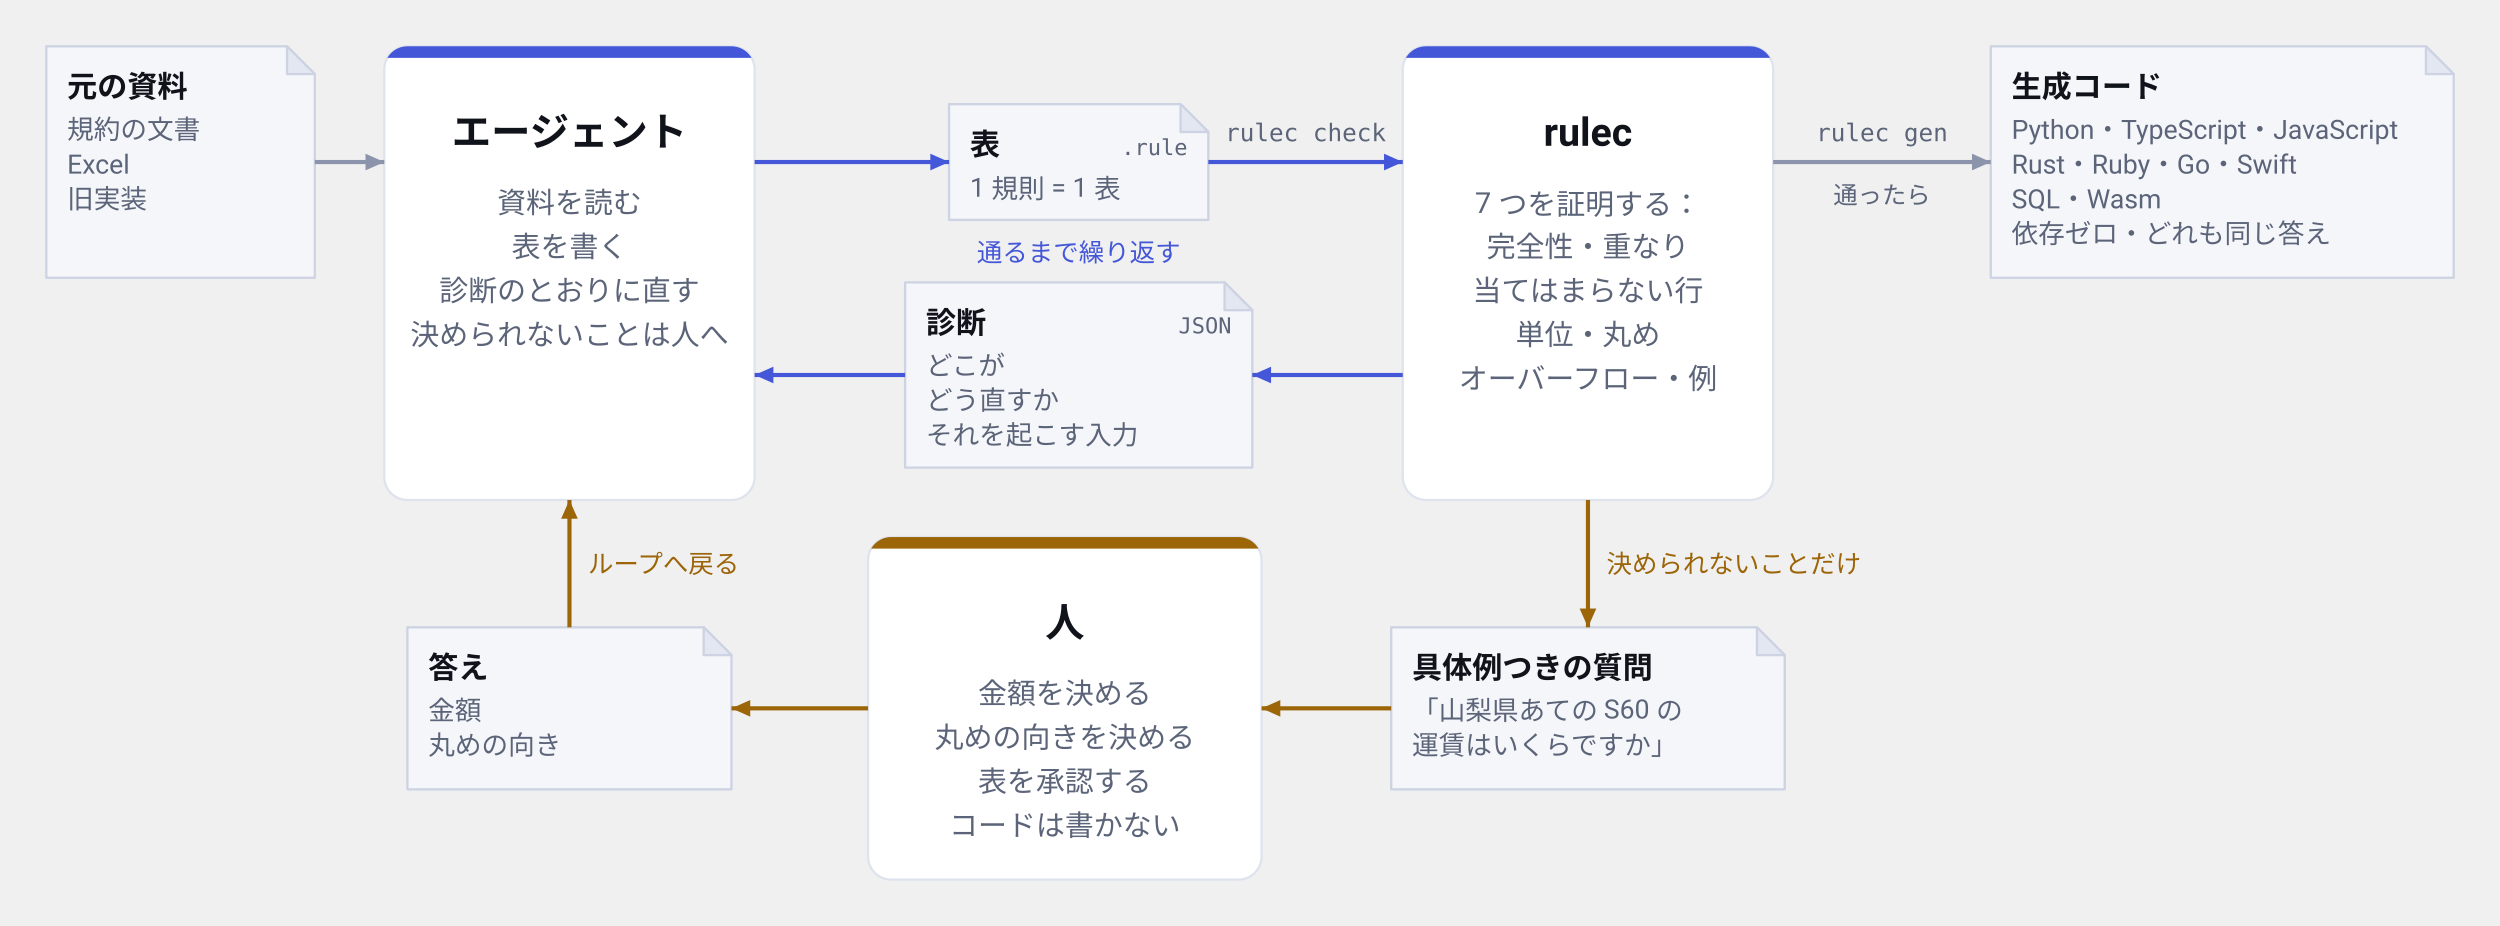
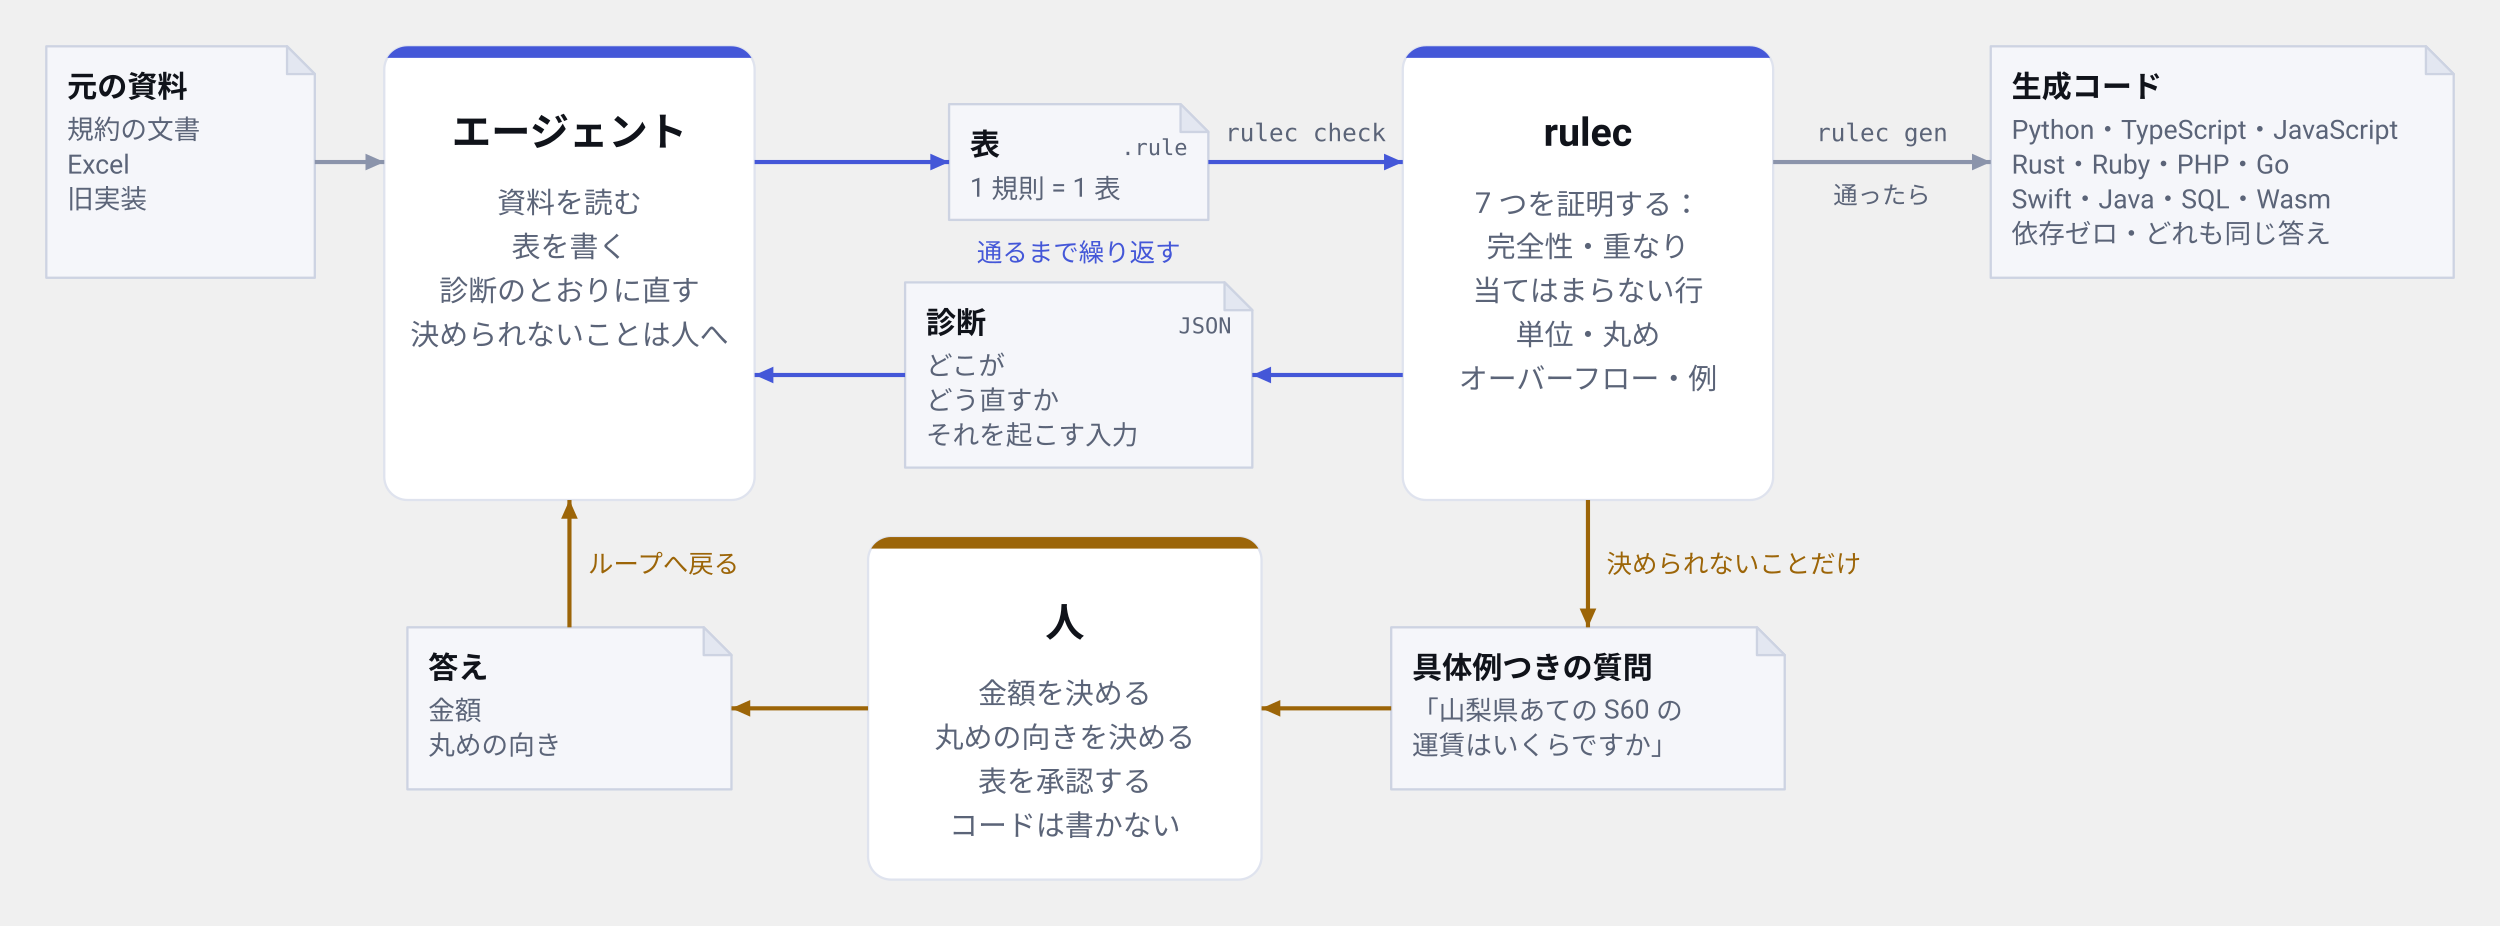
- <svg xmlns="http://www.w3.org/2000/svg" viewBox="0 0 1080 400" width="1080" height="400" role="img" aria-label="エージェントが資料を読んで表（.rule）を書き、rulec check にかける。rulec は診断（どこが・どう直すか・それを起こす入力）を返し、エージェントが直して、表が通るまで繰り返す。道具では決められないことだけが具体例つきの質問として人に渡り、人は金額と丸めの向きを答える。表が通ると、証明済みの表から rulec gen が Python・TypeScript・JavaScript・Rust・Ruby・Go・Swift・SQL・Wasm を出す。" font-family="-apple-system, BlinkMacSystemFont, &quot;Hiragino Sans&quot;, &quot;Noto Sans JP&quot;, &quot;Yu Gothic&quot;, Meiryo, &quot;Segoe UI&quot;, Roboto, sans-serif">
+ <svg xmlns="http://www.w3.org/2000/svg" viewBox="0 0 1080 400" width="1080" height="400" role="img" aria-label="エージェントが資料を読んで表（.rule）を書き、rulec check にかける。rulec は診断（どこが・どう直すか・それを起こす入力）を返し、エージェントが直して、表が通るまで繰り返す。道具では決められないことだけが具体例つきの質問として人に渡り、人は金額と丸めの向きを答える。表が通ると、証明済みの表から rulec gen が Python・TypeScript・JavaScript・Rust・Ruby・PHP・Go・Swift・Java・SQL・Wasm を出す。" font-family="-apple-system, BlinkMacSystemFont, &quot;Hiragino Sans&quot;, &quot;Noto Sans JP&quot;, &quot;Yu Gothic&quot;, Meiryo, &quot;Segoe UI&quot;, Roboto, sans-serif">
  <defs>
    <marker id="head-neutral" viewBox="0 0 10 10" refX="9" refY="5" markerWidth="9" markerHeight="9" markerUnits="userSpaceOnUse" orient="auto">
      <path d="M0,1 L9,5 L0,9 Z" fill="#8b94ab" />
    </marker>
    <marker id="head-accent" viewBox="0 0 10 10" refX="9" refY="5" markerWidth="9" markerHeight="9" markerUnits="userSpaceOnUse" orient="auto">
      <path d="M0,1 L9,5 L0,9 Z" fill="#4457d8" />
    </marker>
    <marker id="head-human" viewBox="0 0 10 10" refX="9" refY="5" markerWidth="9" markerHeight="9" markerUnits="userSpaceOnUse" orient="auto">
      <path d="M0,1 L9,5 L0,9 Z" fill="#9c6508" />
    </marker>
  </defs>
  <clipPath id="clip-agent">
    <rect x="166" y="20" width="160" height="196" rx="10" />
  </clipPath>
  <rect x="166" y="20" width="160" height="196" rx="10" fill="#ffffff" stroke="#dfe3ee" />
  <rect x="166" y="20" width="160" height="5" fill="#4457d8" clip-path="url(#clip-agent)" />
  <text x="246.0" y="63" font-size="17" font-weight="700" text-anchor="middle" fill="#10131a">エージェント</text>
  <text x="246.0" y="92" font-size="12.5" font-weight="400" text-anchor="middle" fill="#5b6478">資料を読む</text>
  <text x="246.0" y="111" font-size="12.5" font-weight="400" text-anchor="middle" fill="#5b6478">表を書く</text>
  <text x="246.0" y="130" font-size="12.5" font-weight="400" text-anchor="middle" fill="#5b6478">診断のとおりに直す</text>
  <text x="246.0" y="149" font-size="12.5" font-weight="400" text-anchor="middle" fill="#5b6478">決められないことは人へ</text>
  <clipPath id="clip-rulec">
    <rect x="606" y="20" width="160" height="196" rx="10" />
  </clipPath>
  <rect x="606" y="20" width="160" height="196" rx="10" fill="#ffffff" stroke="#dfe3ee" />
  <rect x="606" y="20" width="160" height="5" fill="#4457d8" clip-path="url(#clip-rulec)" />
  <text x="686.0" y="63" font-size="17" font-weight="700" text-anchor="middle" fill="#10131a">rulec</text>
  <text x="686.0" y="92" font-size="12.5" font-weight="400" text-anchor="middle" fill="#5b6478">7 つを証明する：</text>
  <text x="686.0" y="111" font-size="12.5" font-weight="400" text-anchor="middle" fill="#5b6478">完全性・重なり</text>
  <text x="686.0" y="130" font-size="12.5" font-weight="400" text-anchor="middle" fill="#5b6478">当てはまらない行</text>
  <text x="686.0" y="149" font-size="12.5" font-weight="400" text-anchor="middle" fill="#5b6478">単位・丸め</text>
  <text x="686.0" y="168" font-size="12.5" font-weight="400" text-anchor="middle" fill="#5b6478">オーバーフロー・例</text>
  <clipPath id="clip-person">
    <rect x="375" y="232" width="170" height="148" rx="10" />
  </clipPath>
  <rect x="375" y="232" width="170" height="148" rx="10" fill="#ffffff" stroke="#dfe3ee" />
  <rect x="375" y="232" width="170" height="5" fill="#9c6508" clip-path="url(#clip-person)" />
  <text x="460.0" y="275" font-size="17" font-weight="700" text-anchor="middle" fill="#10131a">人</text>
  <text x="460.0" y="304" font-size="12.5" font-weight="400" text-anchor="middle" fill="#5b6478">金額を決める</text>
  <text x="460.0" y="323" font-size="12.5" font-weight="400" text-anchor="middle" fill="#5b6478">丸めの向きを決める</text>
  <text x="460.0" y="342" font-size="12.5" font-weight="400" text-anchor="middle" fill="#5b6478">表を承認する</text>
  <text x="460.0" y="361" font-size="12.5" font-weight="400" text-anchor="middle" fill="#5b6478">コードは書かない</text>
  <path d="M20,20 H124 L136,32 V120 H20 Z" fill="#f5f6fa" stroke="#cdd3e2" stroke-linejoin="round" />
  <path d="M124,20 V32 H136 Z" fill="#e3e7f1" stroke="#cdd3e2" stroke-linejoin="round" />
  <text x="29" y="42" font-size="13" font-weight="600" text-anchor="start" fill="#10131a">元の資料</text>
  <text x="29" y="60" font-size="11.5" font-weight="400" text-anchor="start" fill="#5b6478">規約の文書</text>
  <text x="29" y="75" font-size="11.5" font-weight="400" text-anchor="start" fill="#5b6478">Excel</text>
  <text x="29" y="90" font-size="11.5" font-weight="400" text-anchor="start" fill="#5b6478">旧実装</text>
  <path d="M410,45 H510 L522,57 V95 H410 Z" fill="#f5f6fa" stroke="#cdd3e2" stroke-linejoin="round" />
  <path d="M510,45 V57 H522 Z" fill="#e3e7f1" stroke="#cdd3e2" stroke-linejoin="round" />
  <text x="419" y="67" font-size="13" font-weight="600" text-anchor="start" fill="#10131a">表</text>
  <text x="513" y="67" font-size="9.5" font-weight="400" text-anchor="end" fill="#5b6478" font-family="ui-monospace, SFMono-Regular, Menlo, Consolas, monospace">.rule</text>
  <text x="419" y="85" font-size="11.5" font-weight="400" text-anchor="start" fill="#5b6478">1 規則 = 1 表</text>
  <path d="M391,122 H529 L541,134 V202 H391 Z" fill="#f5f6fa" stroke="#cdd3e2" stroke-linejoin="round" />
  <path d="M529,122 V134 H541 Z" fill="#e3e7f1" stroke="#cdd3e2" stroke-linejoin="round" />
  <text x="400" y="144" font-size="13" font-weight="600" text-anchor="start" fill="#10131a">診断</text>
  <text x="532" y="144" font-size="9.5" font-weight="400" text-anchor="end" fill="#5b6478" font-family="ui-monospace, SFMono-Regular, Menlo, Consolas, monospace">JSON</text>
  <text x="400" y="162" font-size="11.5" font-weight="400" text-anchor="start" fill="#5b6478">どこが</text>
  <text x="400" y="177" font-size="11.5" font-weight="400" text-anchor="start" fill="#5b6478">どう直すか</text>
  <text x="400" y="192" font-size="11.5" font-weight="400" text-anchor="start" fill="#5b6478">それを起こす入力</text>
  <path d="M860,20 H1048 L1060,32 V120 H860 Z" fill="#f5f6fa" stroke="#cdd3e2" stroke-linejoin="round" />
  <path d="M1048,20 V32 H1060 Z" fill="#e3e7f1" stroke="#cdd3e2" stroke-linejoin="round" />
  <text x="869" y="42" font-size="13" font-weight="600" text-anchor="start" fill="#10131a">生成コード</text>
  <text x="869" y="60" font-size="11.5" font-weight="400" text-anchor="start" fill="#5b6478">Python・TypeScript・JavaScript</text>
-   <text x="869" y="75" font-size="11.5" font-weight="400" text-anchor="start" fill="#5b6478">Rust・Ruby・Go・Swift</text>
-   <text x="869" y="90" font-size="11.5" font-weight="400" text-anchor="start" fill="#5b6478">SQL・Wasm</text>
+   <text x="869" y="75" font-size="11.5" font-weight="400" text-anchor="start" fill="#5b6478">Rust・Ruby・PHP・Go</text>
+   <text x="869" y="90" font-size="11.5" font-weight="400" text-anchor="start" fill="#5b6478">Swift・Java・SQL・Wasm</text>
  <text x="869" y="105" font-size="11.5" font-weight="400" text-anchor="start" fill="#5b6478">依存ゼロ・どれも同じ答え</text>
  <path d="M601,271 H759 L771,283 V341 H601 Z" fill="#f5f6fa" stroke="#cdd3e2" stroke-linejoin="round" />
  <path d="M759,271 V283 H771 Z" fill="#e3e7f1" stroke="#cdd3e2" stroke-linejoin="round" />
  <text x="610" y="293" font-size="13" font-weight="600" text-anchor="start" fill="#10131a">具体例つきの質問</text>
  <text x="610" y="311" font-size="11.5" font-weight="400" text-anchor="start" fill="#5b6478">「山梨県あての S60 の</text>
  <text x="610" y="326" font-size="11.5" font-weight="400" text-anchor="start" fill="#5b6478">運賃はいくらですか」</text>
  <path d="M176,271 H304 L316,283 V341 H176 Z" fill="#f5f6fa" stroke="#cdd3e2" stroke-linejoin="round" />
  <path d="M304,271 V283 H316 Z" fill="#e3e7f1" stroke="#cdd3e2" stroke-linejoin="round" />
  <text x="185" y="293" font-size="13" font-weight="600" text-anchor="start" fill="#10131a">答え</text>
  <text x="185" y="311" font-size="11.5" font-weight="400" text-anchor="start" fill="#5b6478">金額</text>
  <text x="185" y="326" font-size="11.5" font-weight="400" text-anchor="start" fill="#5b6478">丸めの向き</text>
  <line x1="136" y1="70" x2="166" y2="70" stroke="#8b94ab" stroke-width="1.8" marker-end="url(#head-neutral)" />
  <line x1="326" y1="70" x2="410" y2="70" stroke="#4457d8" stroke-width="1.8" marker-end="url(#head-accent)" />
  <line x1="522" y1="70" x2="606" y2="70" stroke="#4457d8" stroke-width="1.8" marker-end="url(#head-accent)" />
  <text x="564.0" y="61" font-size="10.5" font-weight="400" text-anchor="middle" fill="#5b6478" font-family="ui-monospace, SFMono-Regular, Menlo, Consolas, monospace">rulec check</text>
  <line x1="606" y1="162" x2="541" y2="162" stroke="#4457d8" stroke-width="1.8" marker-end="url(#head-accent)" />
  <line x1="391" y1="162" x2="326" y2="162" stroke="#4457d8" stroke-width="1.8" marker-end="url(#head-accent)" />
  <text x="466.0" y="113" font-size="11" font-weight="400" text-anchor="middle" fill="#4457d8">通るまで繰り返す</text>
  <line x1="766" y1="70" x2="860" y2="70" stroke="#8b94ab" stroke-width="1.8" marker-end="url(#head-neutral)" />
  <text x="813.0" y="61" font-size="10.5" font-weight="400" text-anchor="middle" fill="#5b6478" font-family="ui-monospace, SFMono-Regular, Menlo, Consolas, monospace">rulec gen</text>
  <text x="813.0" y="88" font-size="10.5" font-weight="400" text-anchor="middle" fill="#5b6478">通ったら</text>
  <line x1="686" y1="216" x2="686" y2="271" stroke="#9c6508" stroke-width="1.8" marker-end="url(#head-human)" />
  <text x="694" y="247.5" font-size="11" font-weight="400" text-anchor="start" fill="#9c6508">決められないことだけ</text>
  <line x1="601" y1="306" x2="545" y2="306" stroke="#9c6508" stroke-width="1.8" marker-end="url(#head-human)" />
  <line x1="375" y1="306" x2="316" y2="306" stroke="#9c6508" stroke-width="1.8" marker-end="url(#head-human)" />
  <line x1="246" y1="271" x2="246" y2="216" stroke="#9c6508" stroke-width="1.8" marker-end="url(#head-human)" />
  <text x="254" y="247.5" font-size="11" font-weight="400" text-anchor="start" fill="#9c6508">ループへ戻る</text>
</svg>
